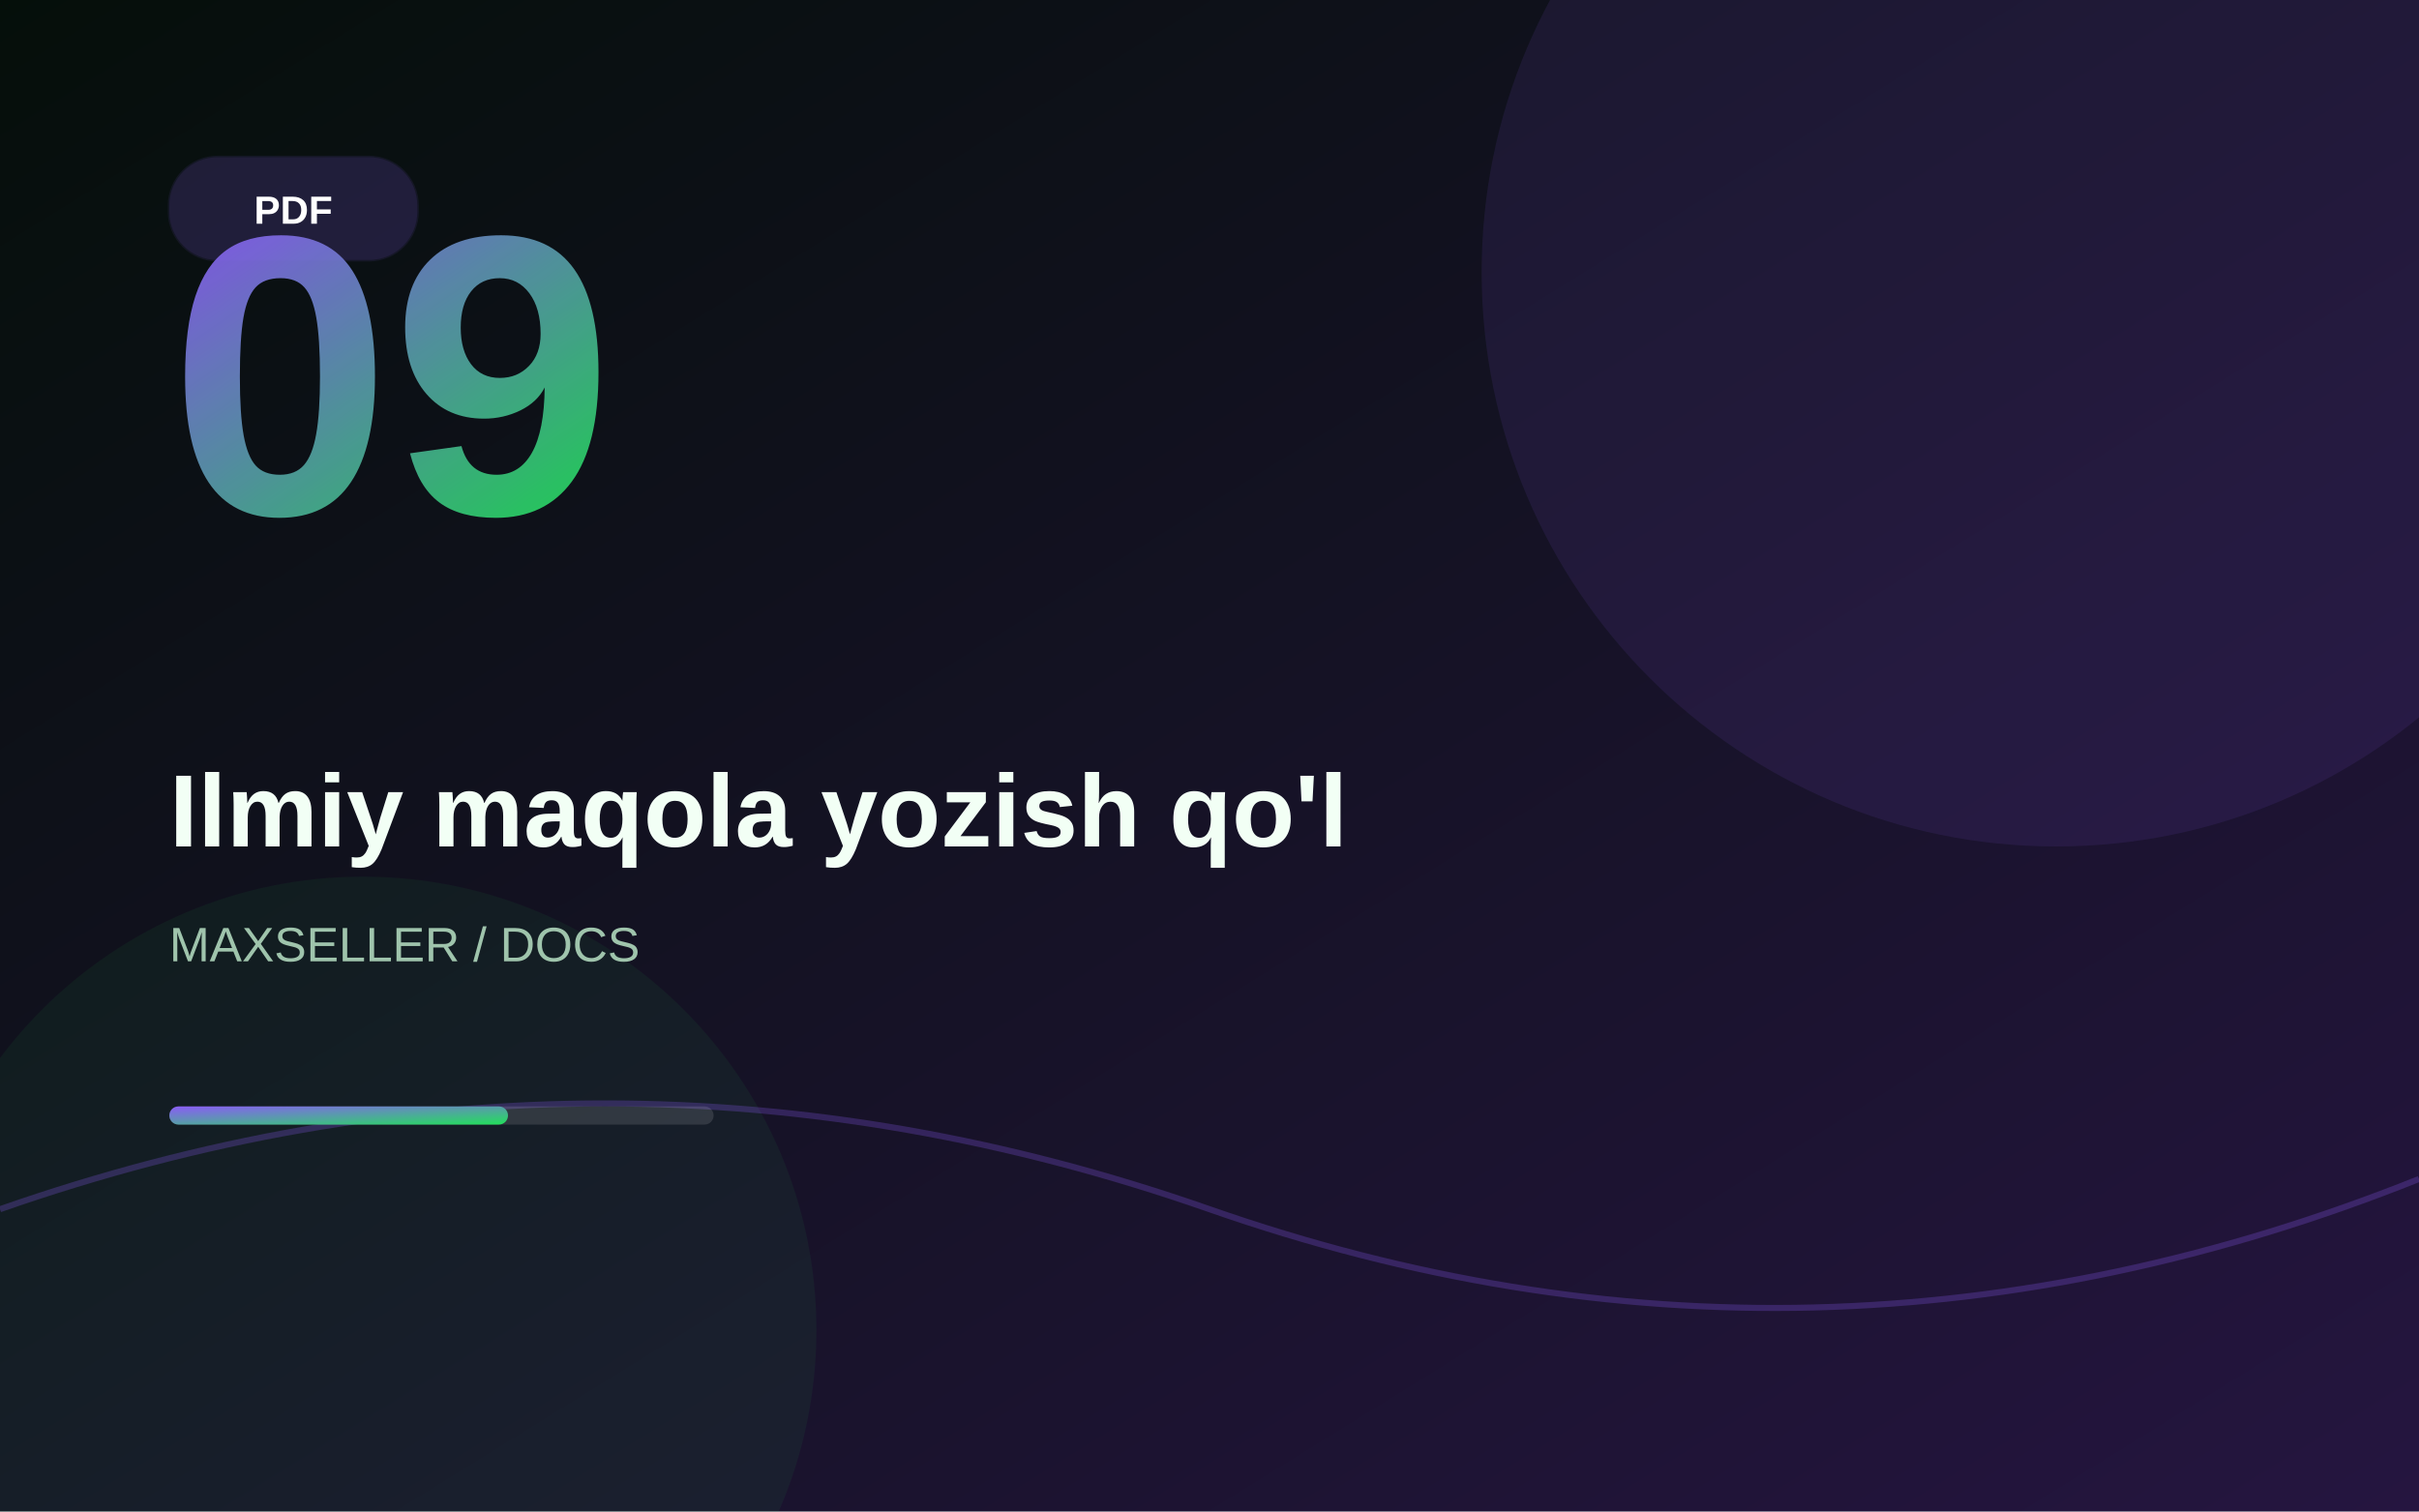
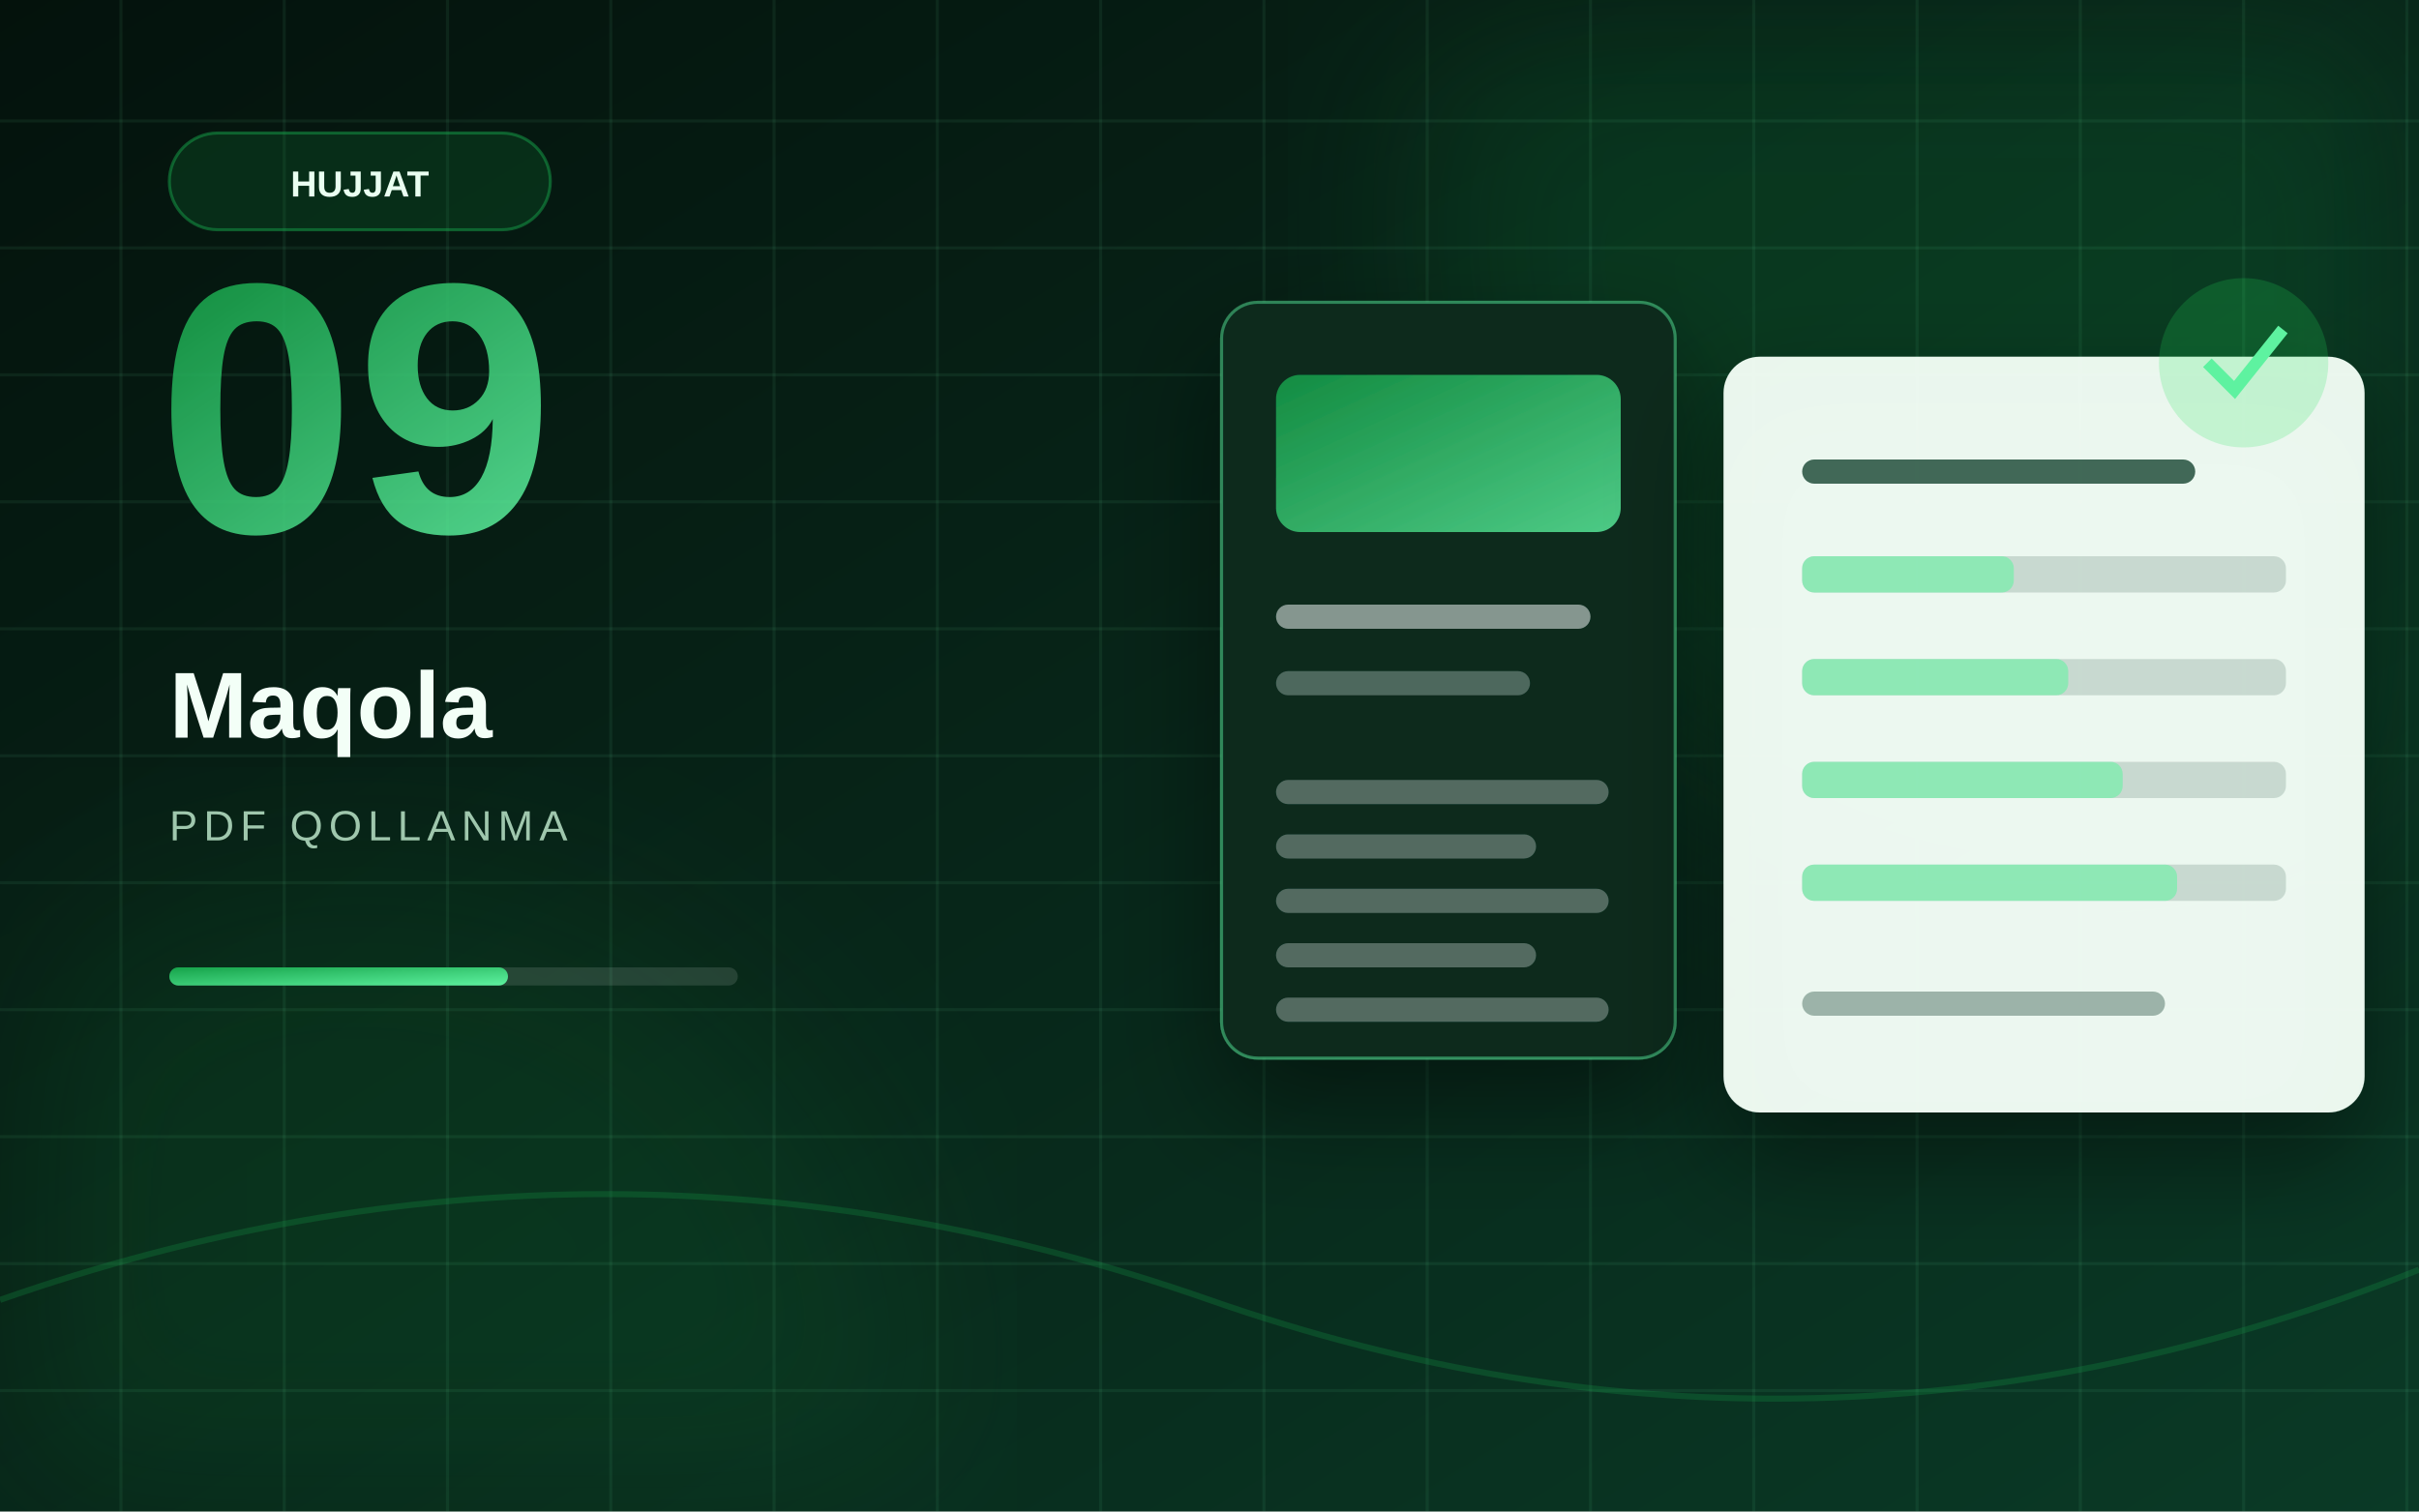
- <svg xmlns="http://www.w3.org/2000/svg" width="800" height="500" viewBox="0 0 800 500" role="img" aria-label="Ilmiy maqola yozish qo'llanmasi">
+ <svg xmlns="http://www.w3.org/2000/svg" width="800" height="500" viewBox="0 0 800 500" role="img" aria-label="Maqola">
  <defs>
    <linearGradient id="bg" x1="0" y1="0" x2="1" y2="1">
-       <stop offset="0" stop-color="#050f0a" />
-       <stop offset="1" stop-color="#251540" />
+       <stop offset="0" stop-color="#04120c" />
+       <stop offset="1" stop-color="#0a3a26" />
    </linearGradient>
    <linearGradient id="acc" x1="0" y1="0" x2="1" y2="1">
-       <stop offset="0" stop-color="#8b5cf6" />
-       <stop offset="1" stop-color="#22e05a" />
+       <stop offset="0" stop-color="#16a34a" />
+       <stop offset="1" stop-color="#5ef2a0" />
    </linearGradient>
+     <linearGradient id="glass" x1="0" y1="0" x2="1" y2="1">
+       <stop offset="0" stop-color="#ffffff" stop-opacity=".10" />
+       <stop offset="1" stop-color="#ffffff" stop-opacity=".02" />
+     </linearGradient>
+     <filter id="blur">
+       <feGaussianBlur stdDeviation="34" />
+     </filter>
+     <filter id="shadow" x="-30%" y="-30%" width="160%" height="180%">
+       <feDropShadow dx="0" dy="16" stdDeviation="18" flood-color="#000" flood-opacity=".45" />
+     </filter>
  </defs>
  <rect width="800" height="500" fill="url(#bg)" />
-   <circle cx="680" cy="90" r="190" fill="#8b5cf6" opacity="0.10" />
-   <circle cx="120" cy="440" r="150" fill="#22e05a" opacity="0.06" />
-   <path d="M0 400 Q 200 330 400 400 T 800 390" fill="none" stroke="#8b5cf6" stroke-width="2" opacity="0.25" />
-   <g transform="translate(56 52)">
-     <rect width="82" height="34" rx="16" fill="#8b5cf6" opacity="0.18" stroke="#8b5cf6" stroke-opacity="0.5" />
-     <text x="41" y="22" text-anchor="middle" font-family="Arial,sans-serif" font-size="13" font-weight="700" fill="#ffffff">PDF</text>
+   <circle cx="690" cy="70" r="220" fill="#16a34a" opacity=".16" filter="url(#blur)" />
+   <circle cx="120" cy="470" r="180" fill="#22e05a" opacity=".08" filter="url(#blur)" />
+   <g stroke="#7dffb2" stroke-opacity=".07" stroke-width="1">
+     <line x1="0" y1="40" x2="800" y2="40" />
+     <line x1="0" y1="82" x2="800" y2="82" />
+     <line x1="0" y1="124" x2="800" y2="124" />
+     <line x1="0" y1="166" x2="800" y2="166" />
+     <line x1="0" y1="208" x2="800" y2="208" />
+     <line x1="0" y1="250" x2="800" y2="250" />
+     <line x1="0" y1="292" x2="800" y2="292" />
+     <line x1="0" y1="334" x2="800" y2="334" />
+     <line x1="0" y1="376" x2="800" y2="376" />
+     <line x1="0" y1="418" x2="800" y2="418" />
+     <line x1="0" y1="460" x2="800" y2="460" />
+     <line x1="40" y1="0" x2="40" y2="500" />
+     <line x1="94" y1="0" x2="94" y2="500" />
+     <line x1="148" y1="0" x2="148" y2="500" />
+     <line x1="202" y1="0" x2="202" y2="500" />
+     <line x1="256" y1="0" x2="256" y2="500" />
+     <line x1="310" y1="0" x2="310" y2="500" />
+     <line x1="364" y1="0" x2="364" y2="500" />
+     <line x1="418" y1="0" x2="418" y2="500" />
+     <line x1="472" y1="0" x2="472" y2="500" />
+     <line x1="526" y1="0" x2="526" y2="500" />
+     <line x1="580" y1="0" x2="580" y2="500" />
+     <line x1="634" y1="0" x2="634" y2="500" />
+     <line x1="688" y1="0" x2="688" y2="500" />
+     <line x1="742" y1="0" x2="742" y2="500" />
+     <line x1="796" y1="0" x2="796" y2="500" />
  </g>
-   <text x="56" y="170" font-family="Arial,sans-serif" font-size="132" font-weight="800" fill="url(#acc)" opacity="0.9">09</text>
-   <text x="56" y="280" font-family="Arial,sans-serif" font-size="34" font-weight="700" fill="#f2fff5">Ilmiy maqola yozish qo'l</text>
-   <text x="56" y="318" font-family="Arial,sans-serif" font-size="16" fill="#9fc4ac">MAXSELLER / DOCS</text>
-   <g transform="translate(56 366)">
-     <rect width="180" height="6" rx="3" fill="#ffffff" opacity="0.12" />
-     <rect width="112" height="6" rx="3" fill="url(#acc)" />
+   <path d="M0 430 Q 200 360 400 430 T 800 420" fill="none" stroke="#16a34a" stroke-opacity=".25" stroke-width="2" />
+   <g>
+     <rect x="56" y="44" width="126" height="32" rx="16" fill="#16a34a" fill-opacity=".16" stroke="#16a34a" stroke-opacity=".5" />
+     <text x="119" y="65" text-anchor="middle" font-family="Arial,sans-serif" font-size="12" font-weight="700" fill="#eafff1">HUJJAT</text>
+     <text x="52" y="176" font-family="Arial,sans-serif" font-size="118" font-weight="800" fill="url(#acc)" opacity=".85">09</text>
+     <text x="56" y="244" font-family="Arial,sans-serif" font-size="31" font-weight="700" fill="#f3fff7">Maqola</text>
+     <text x="56" y="278" font-family="Arial,sans-serif" font-size="14" letter-spacing="2" fill="#9fc7ad">PDF QOLLANMA</text>
+     <rect x="56" y="320" width="188" height="6" rx="3" fill="#ffffff" opacity=".12" />
+     <rect x="56" y="320" width="112" height="6" rx="3" fill="url(#acc)" />
  </g>
+   <g transform="translate(404 100)" filter="url(#shadow)">
+     <rect width="150" height="250" rx="12" fill="#0a2c1e" stroke="#5ef2a0" stroke-opacity=".45" />
+     <rect x="18" y="24" width="114" height="52" rx="8" fill="url(#acc)" opacity=".8" />
+     <rect x="18" y="100" width="104" height="8" rx="4" fill="#ffffff" opacity=".5" />
+     <rect x="18" y="122" width="84" height="8" rx="4" fill="#ffffff" opacity=".28" />
+     <rect x="18" y="158" width="110" height="8" rx="4" fill="#ffffff" opacity=".3" />
+     <rect x="18" y="176" width="86" height="8" rx="4" fill="#ffffff" opacity=".3" />
+     <rect x="18" y="194" width="110" height="8" rx="4" fill="#ffffff" opacity=".3" />
+     <rect x="18" y="212" width="86" height="8" rx="4" fill="#ffffff" opacity=".3" />
+     <rect x="18" y="230" width="110" height="8" rx="4" fill="#ffffff" opacity=".3" />
+   </g>
+   <g transform="translate(570 118)" filter="url(#shadow)">
+     <rect width="212" height="250" rx="12" fill="#f4fff8" opacity=".95" />
+     <rect x="26" y="34" width="130" height="8" rx="4" fill="#0a3a26" opacity=".75" />
+     <rect x="26" y="66" width="160" height="12" rx="4" fill="#0a3a26" opacity=".16" />
+     <rect x="26" y="66" width="70" height="12" rx="4" fill="#5ef2a0" opacity=".55" />
+     <rect x="26" y="100" width="160" height="12" rx="4" fill="#0a3a26" opacity=".16" />
+     <rect x="26" y="100" width="88" height="12" rx="4" fill="#5ef2a0" opacity=".55" />
+     <rect x="26" y="134" width="160" height="12" rx="4" fill="#0a3a26" opacity=".16" />
+     <rect x="26" y="134" width="106" height="12" rx="4" fill="#5ef2a0" opacity=".55" />
+     <rect x="26" y="168" width="160" height="12" rx="4" fill="#0a3a26" opacity=".16" />
+     <rect x="26" y="168" width="124" height="12" rx="4" fill="#5ef2a0" opacity=".55" />
+     <rect x="26" y="210" width="120" height="8" rx="4" fill="#0a3a26" opacity=".35" />
+   </g>
+   <circle cx="742" cy="120" r="28" fill="#22e05a" opacity=".2" />
+   <path d="M730 120 l9 9 16 -20" stroke="#5ef2a0" stroke-width="4" fill="none" />
</svg>
